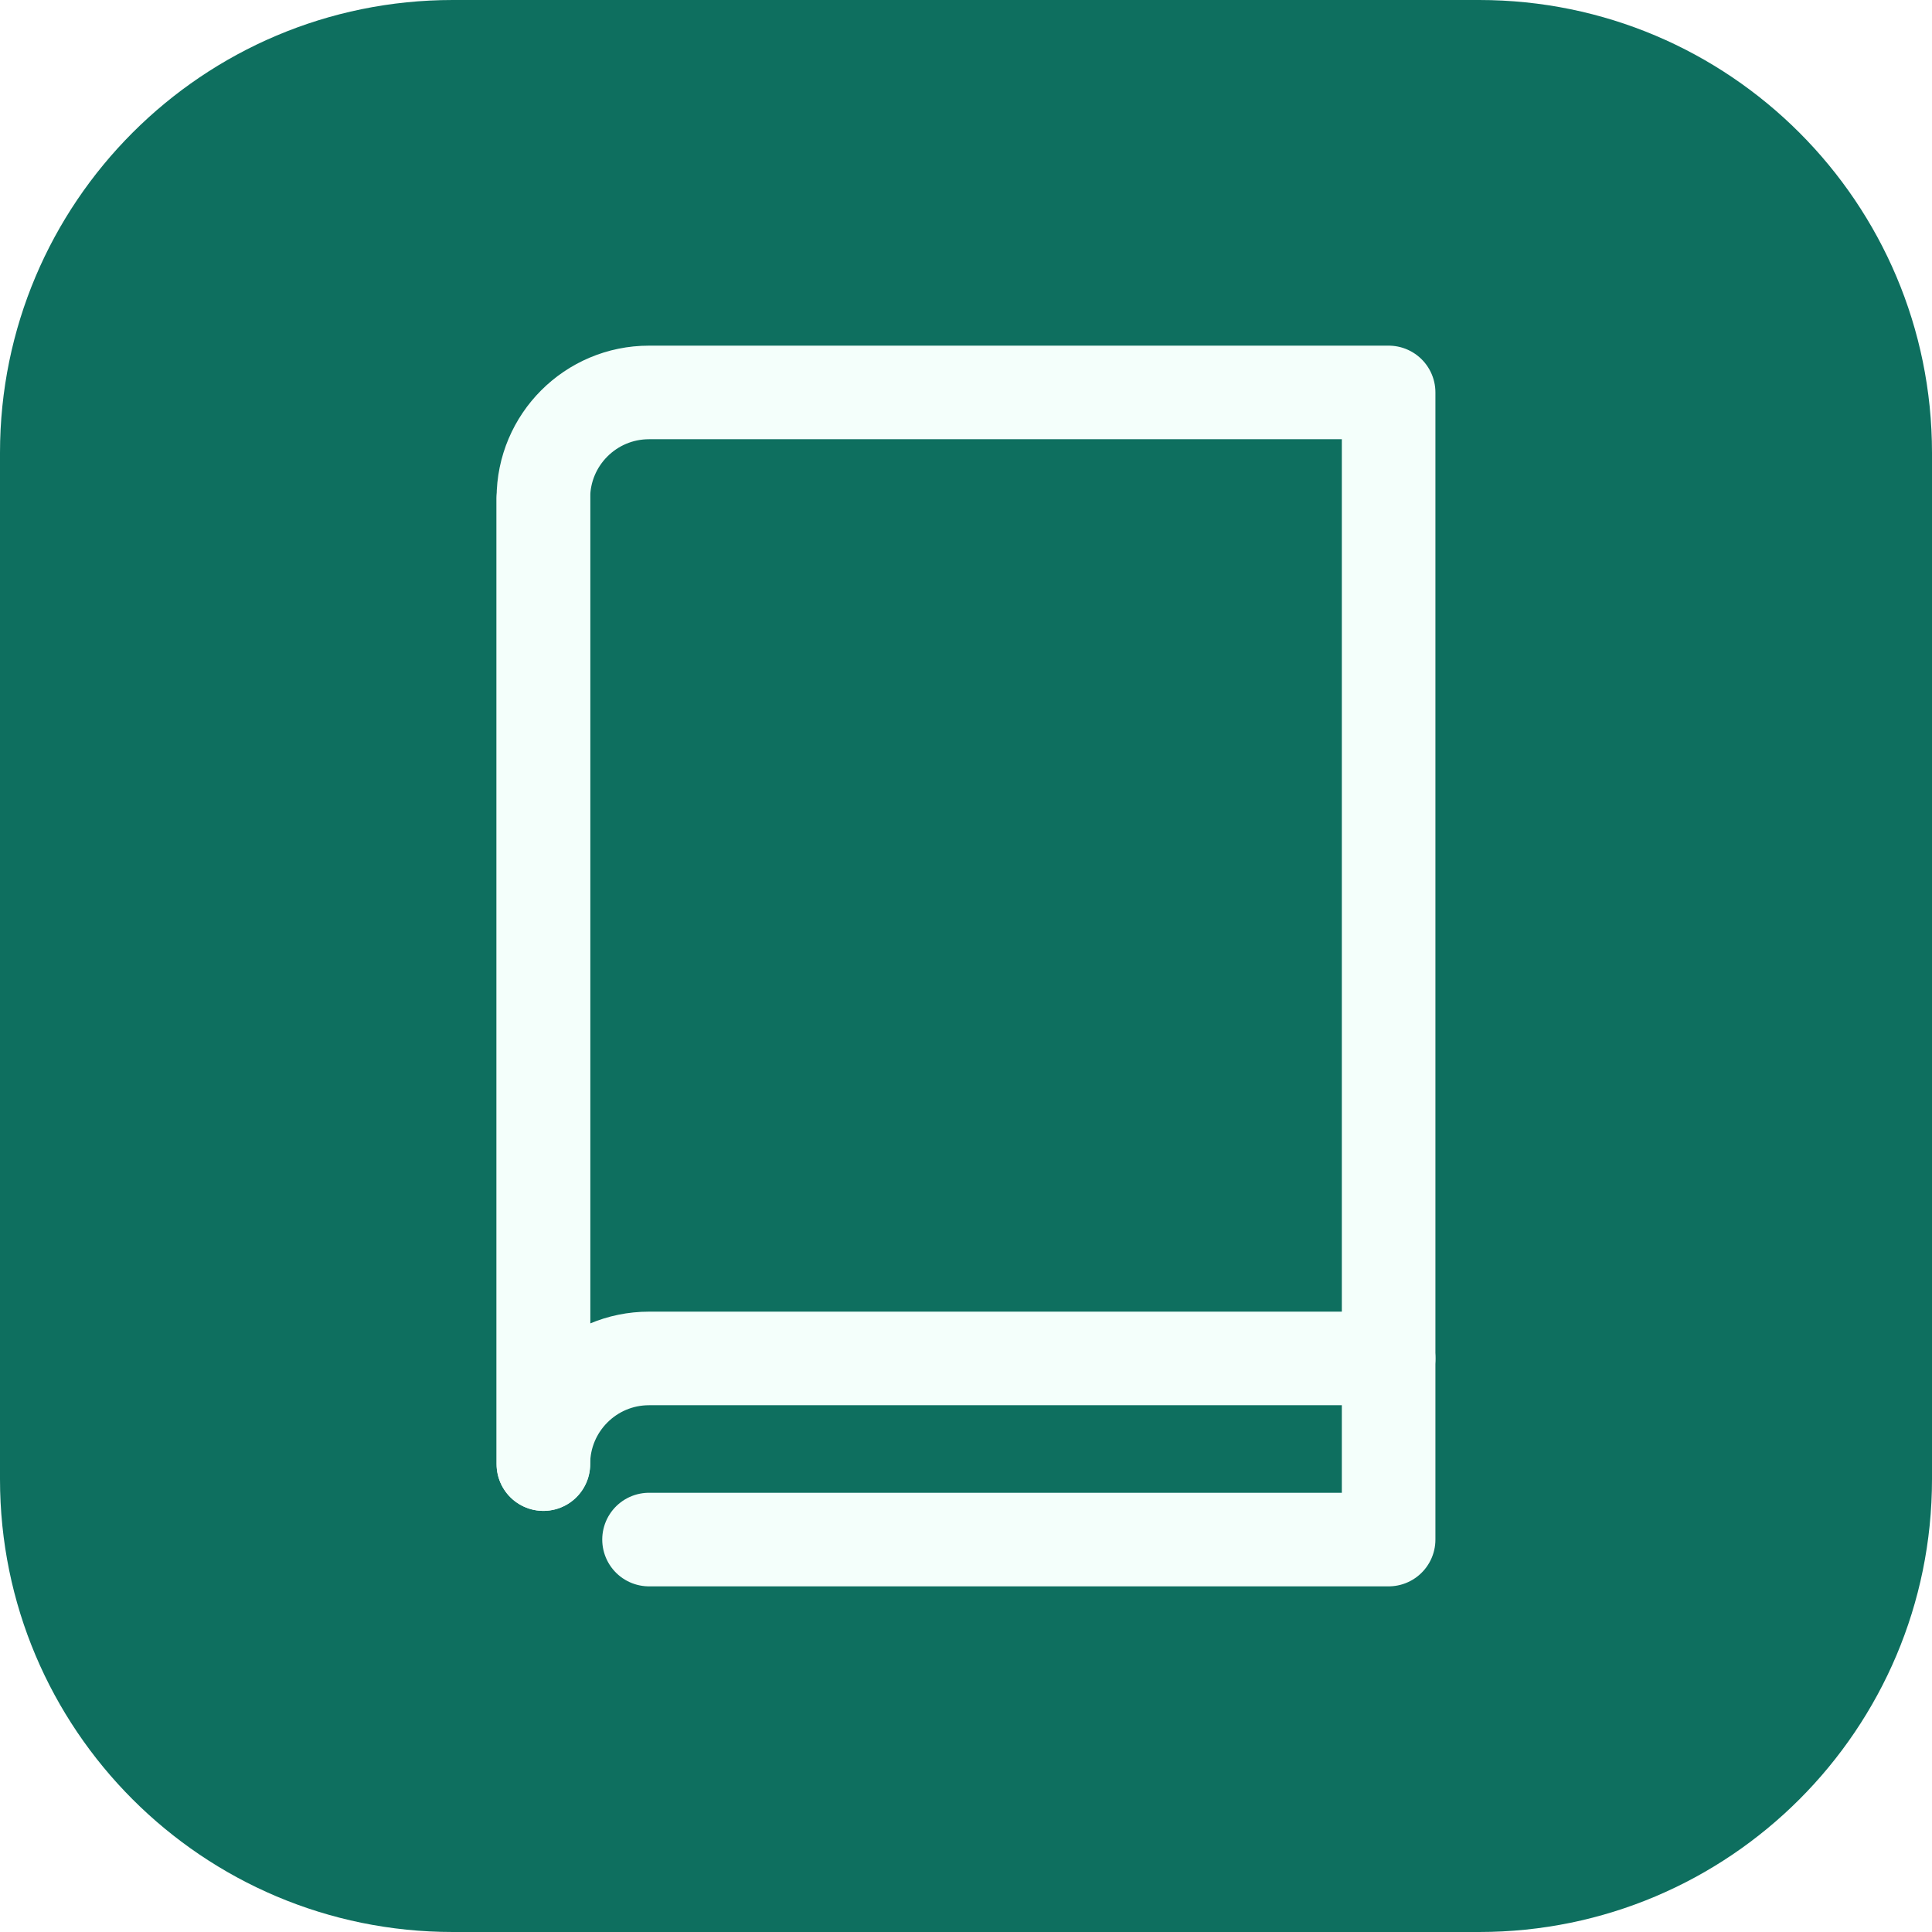
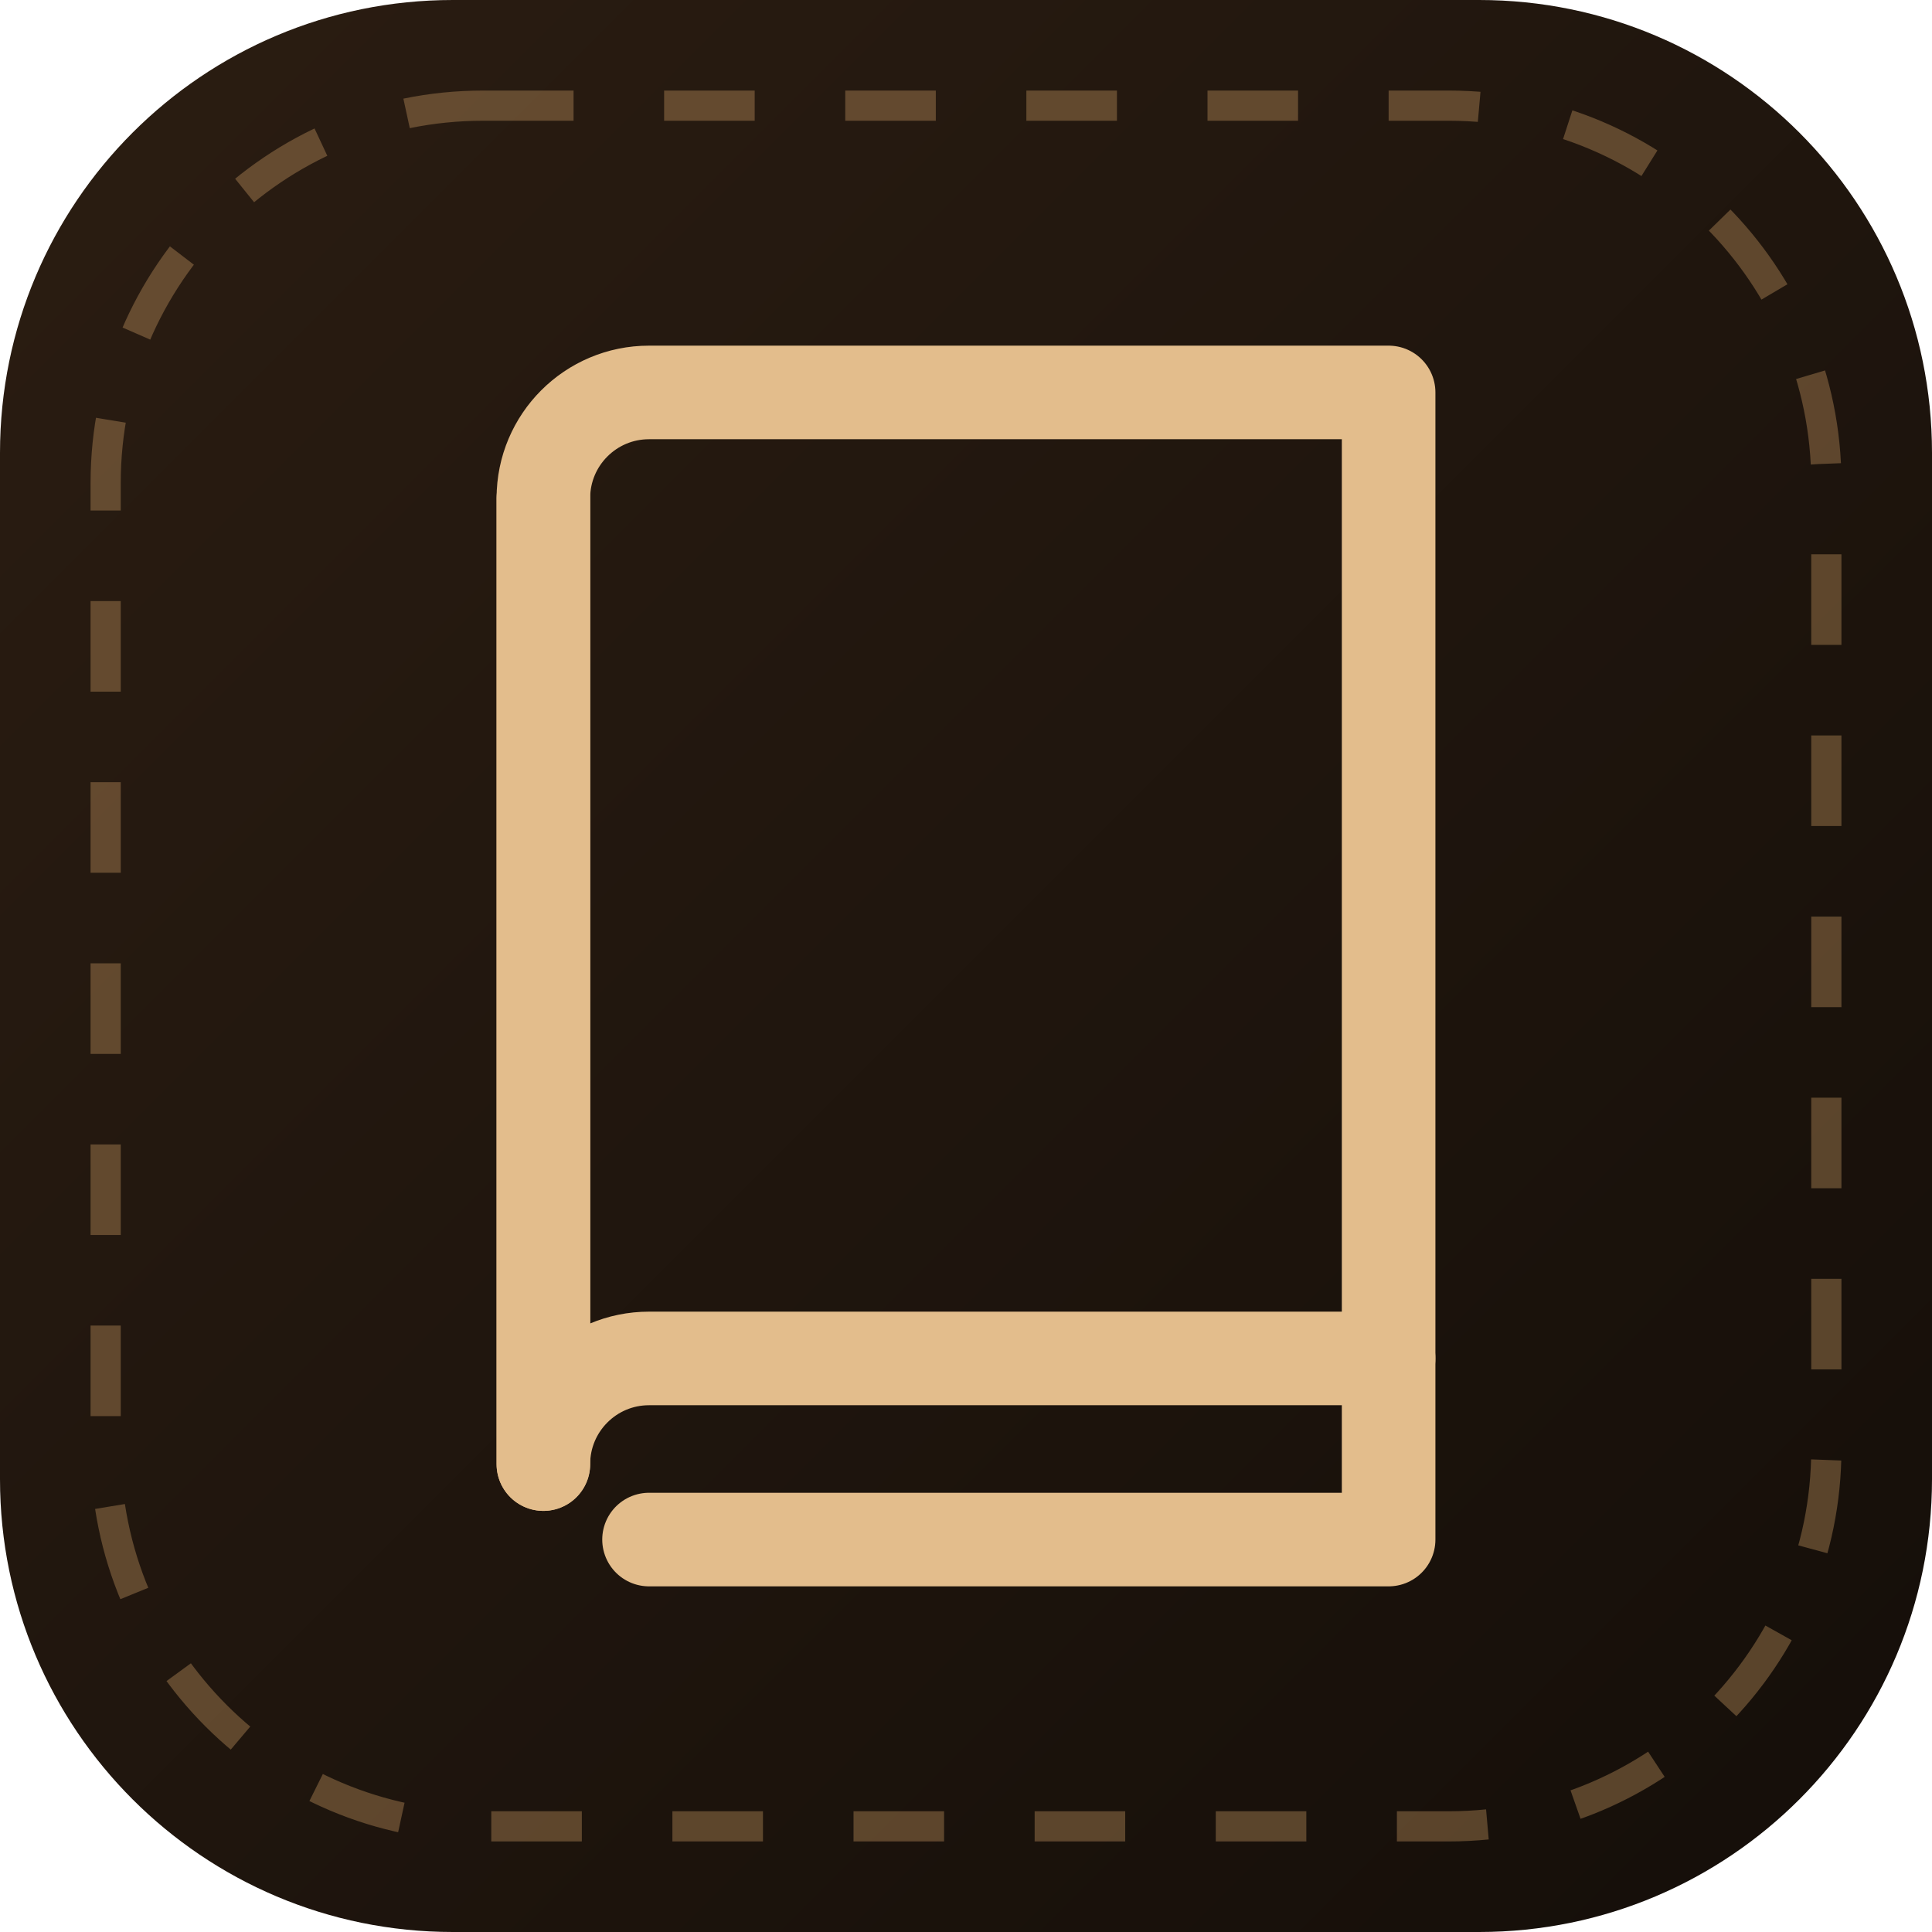
<svg xmlns="http://www.w3.org/2000/svg" viewBox="0 0 64 64" width="64" height="64" role="img" aria-label="Библиотека">
-   <rect width="64" height="64" rx="15" fill="#0e6f5f" />
-   <g fill="none" stroke="#f4fffb" stroke-width="3.1" stroke-linecap="round" stroke-linejoin="round">
+   <defs>
+     <linearGradient id="leather" x1="0" y1="0" x2="1" y2="1">
+       <stop offset="0" stop-color="#2b1d12" />
+       <stop offset="1" stop-color="#140e09" />
+     </linearGradient>
+   </defs>
+   <rect width="64" height="64" rx="15" fill="url(#leather)" />
+   <rect x="3.5" y="3.5" width="57" height="57" rx="12.5" fill="none" stroke="#c99a63" stroke-opacity=".38" stroke-width="1" stroke-dasharray="3 3" />
+   <g fill="none" stroke="#e3bd8c" stroke-width="3.1" stroke-linecap="round" stroke-linejoin="round">
    <path d="M18 16.5A3.5 3.5 0 0 1 21.5 13H46v32H21.5A3.5 3.5 0 0 0 18 48.5z" />
    <path d="M18 16.5v32" />
    <path d="M46 45v6H21.5" />
  </g>
</svg>
